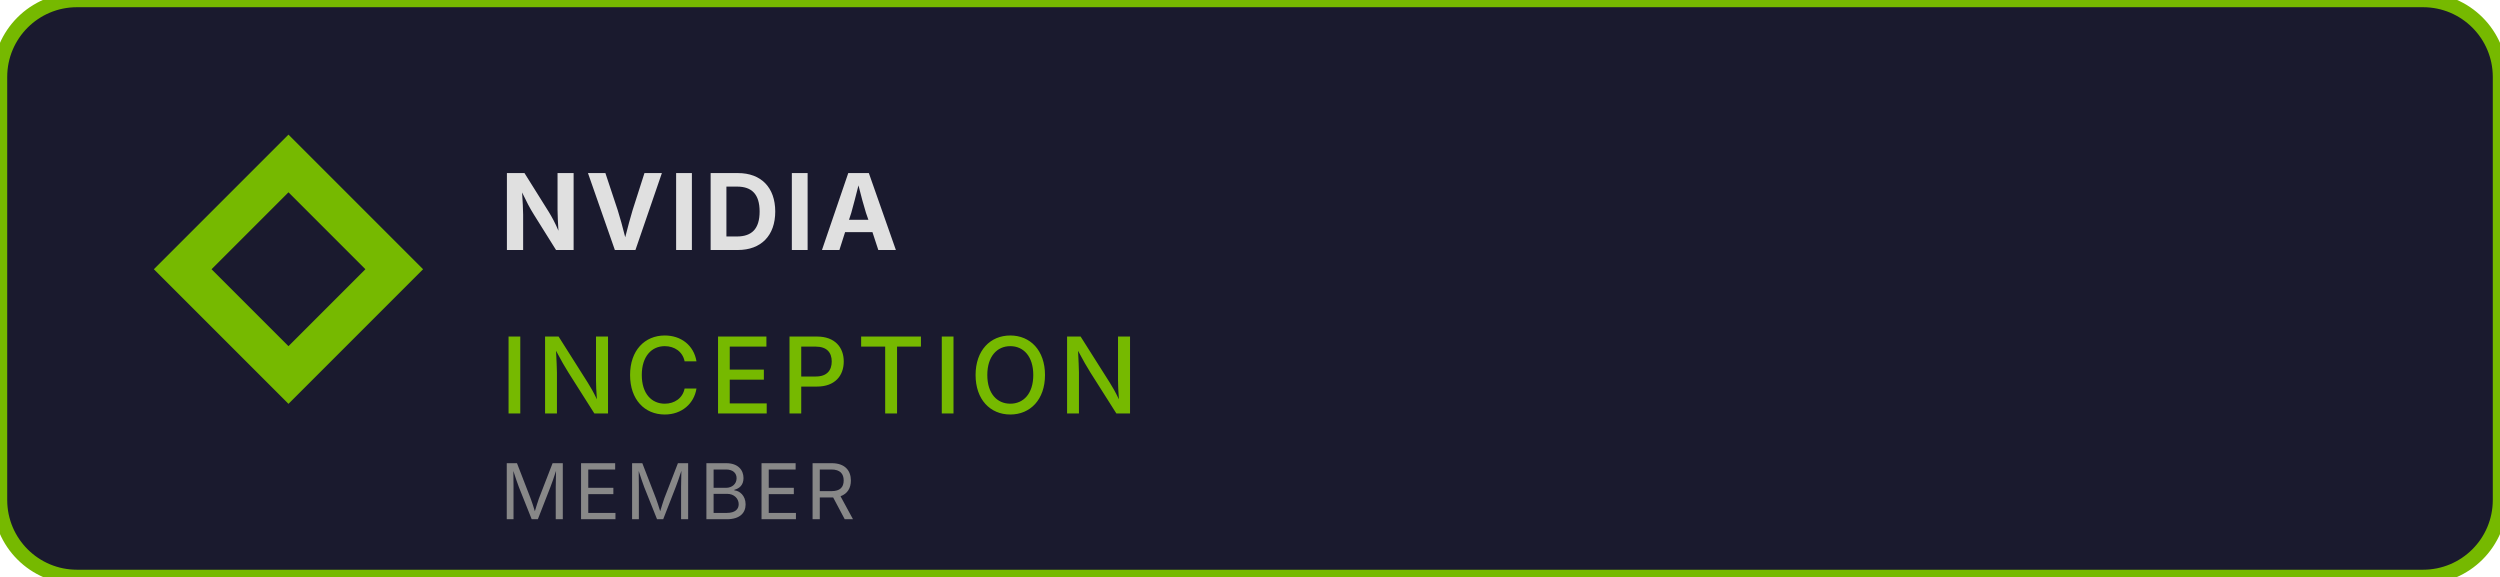
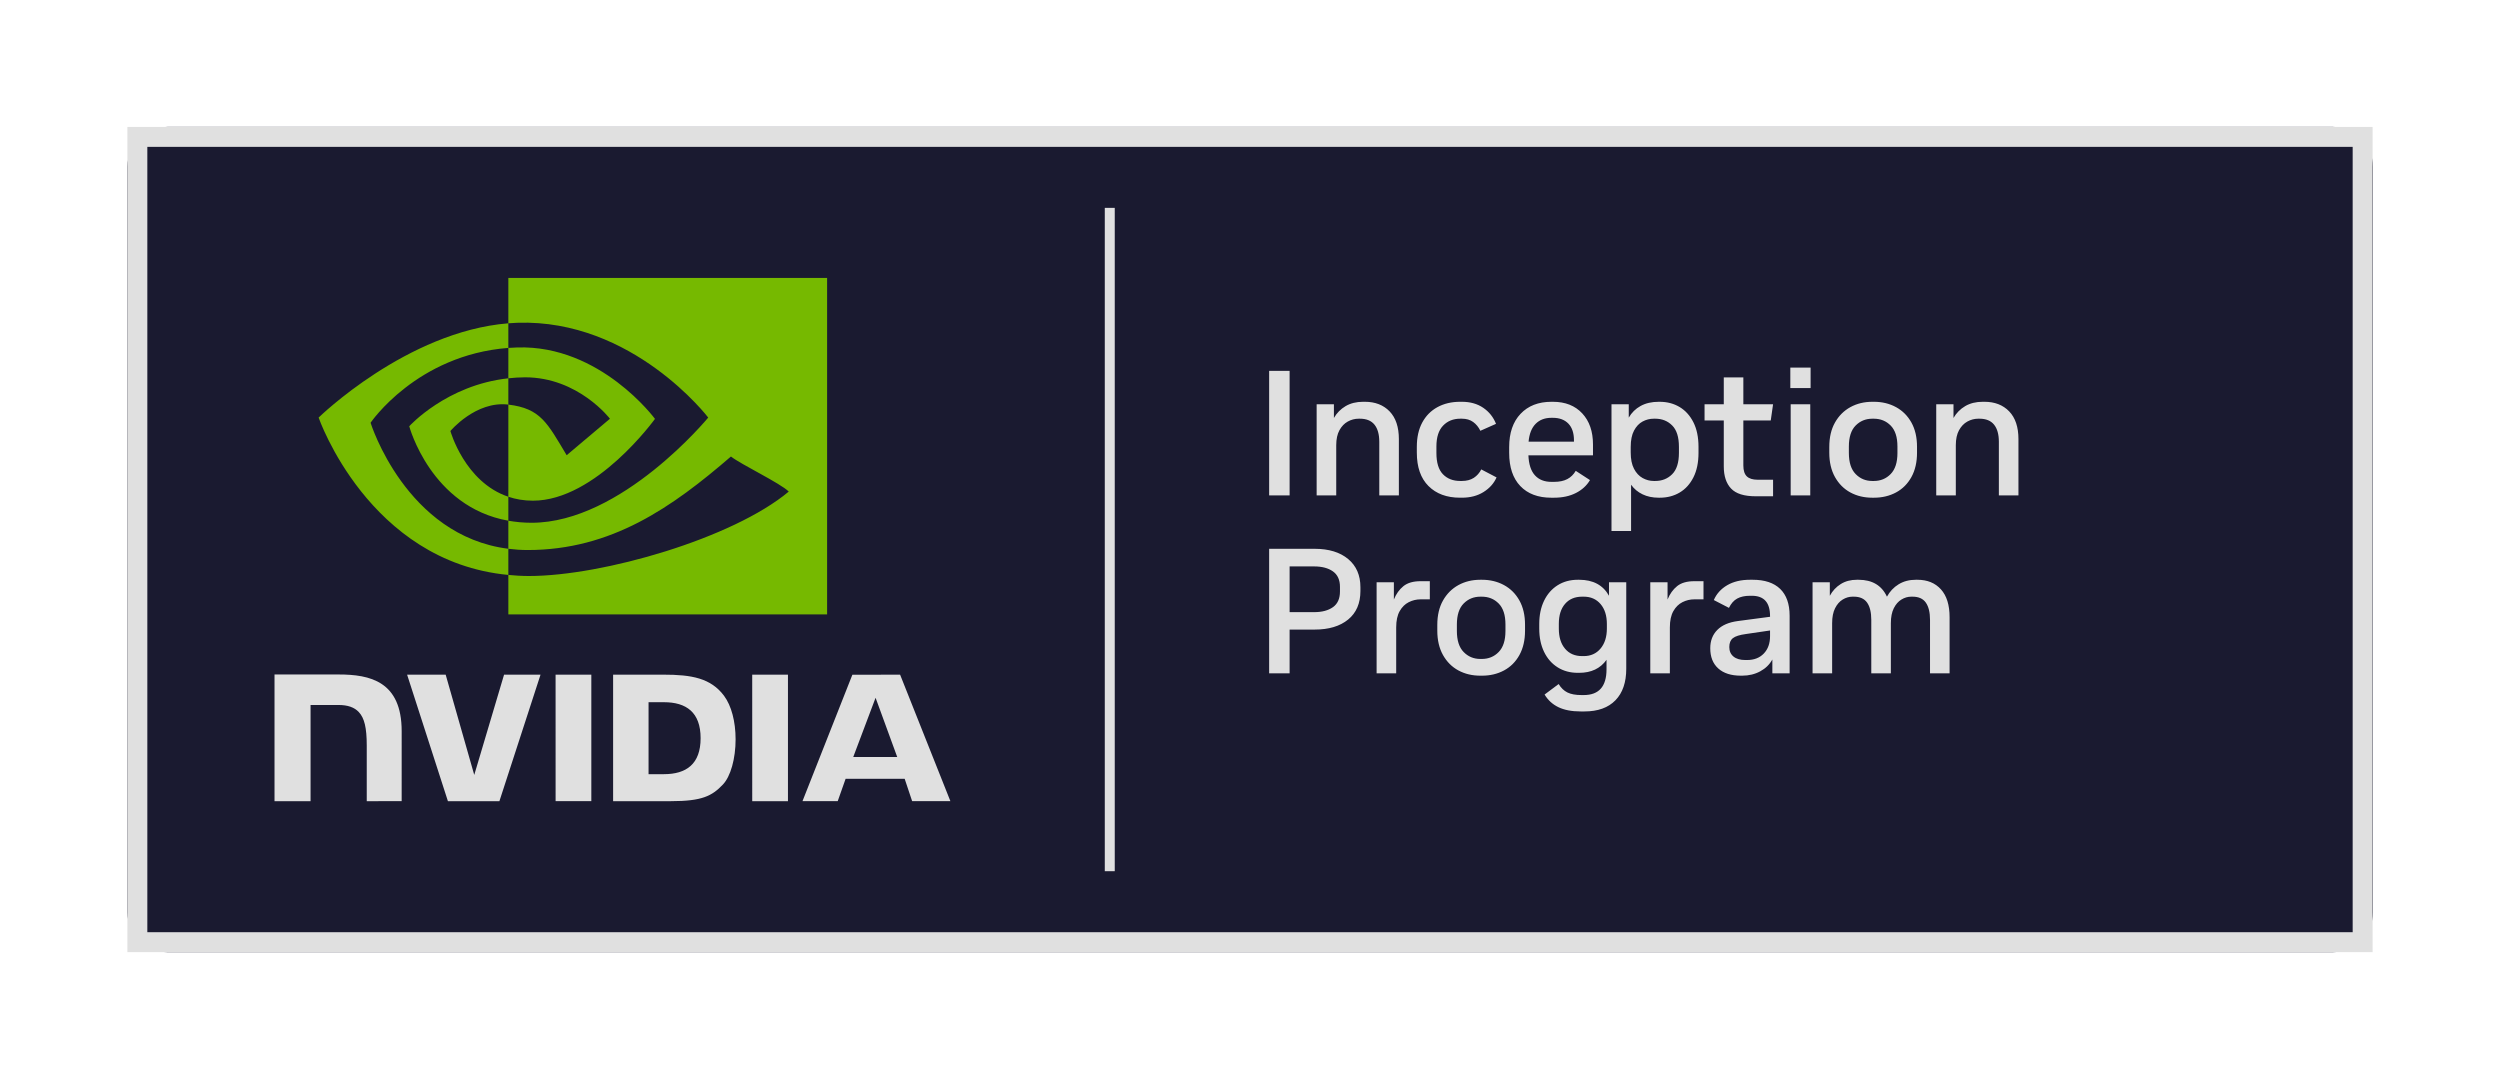
- <svg xmlns="http://www.w3.org/2000/svg" viewBox="0 0 260 60" fill="none">
-   <rect width="260" height="60" rx="8" fill="#1a1a2e" stroke="#76B900" stroke-width="1.5" />
-   <g transform="translate(16, 14)">
-     <path d="M14 0 L28 14 L14 28 L0 14 Z" fill="#76B900" />
-     <path d="M14 6 L22 14 L14 22 L6 14 Z" fill="#1a1a2e" />
+ <svg xmlns="http://www.w3.org/2000/svg" id="Artwork" viewBox="0 0 500.429 216">
+   <defs>
+     <style>
+       .cls-1 { fill: #1a1a30; }
+       .cls-2 { fill: #76b900; }
+       .cls-text { fill: #e0e0e0; }
+     </style>
+   </defs>
+   <g id="Inception_Program" data-name="Inception Program" class="cls-text">
+     <rect class="cls-1" x="25.5" y="25.4" width="449.5" height="165.2" rx="8" />
+     <path d="M25.499,25.405V190.595H474.931V25.405H25.499ZM470.938,186.602H29.492V29.398H470.938V186.602Zm-247.796-12.211h-1.996V41.608h1.996V174.392Zm35.002-75.228h-4.097v-24.932h4.097v24.932Zm17.949-10.721c0-1.496-.319-2.642-.961-3.438-.642-.794-1.616-1.193-2.92-1.193h-.249c-.761,0-1.484,.189-2.174,.57-.688,.381-1.247,.961-1.674,1.745-.427,.783-.64,1.78-.64,2.992v10.044h-3.92v-18.237h3.456v2.743c.57-.997,1.347-1.786,2.333-2.368,.986-.582,2.155-.874,3.508-.874h.358c2.066,0,3.715,.642,4.95,1.923,1.235,1.283,1.854,3.135,1.854,5.557v11.256h-3.92v-10.721Zm9.849,8.85c-1.554-1.554-2.333-3.78-2.333-6.678v-1.175c0-1.9,.361-3.519,1.086-4.863,.725-1.341,1.739-2.368,3.046-3.081,1.307-.711,2.814-1.069,4.525-1.069h.356c1.685,0,3.116,.404,4.293,1.212,1.175,.808,2.024,1.877,2.545,3.204l-3.133,1.39c-.358-.734-.839-1.324-1.444-1.763-.605-.439-1.359-.659-2.261-.659h-.321c-1.401,0-2.547,.464-3.436,1.39-.891,.926-1.336,2.315-1.336,4.167v1.318c0,1.923,.433,3.336,1.299,4.238,.868,.903,2.024,1.353,3.473,1.353h.321c.949,0,1.745-.207,2.387-.622,.64-.416,1.138-.98,1.496-1.693l3.063,1.604c-.524,1.187-1.39,2.161-2.601,2.92-1.21,.76-2.659,1.14-4.345,1.14h-.356c-2.661,0-4.768-.779-6.324-2.335Zm24.596,2.335h.533c1.687,0,3.147-.315,4.382-.945,1.235-.628,2.172-1.49,2.814-2.582l-2.849-1.852c-.427,.736-.992,1.287-1.693,1.656-.7,.367-1.585,.551-2.654,.551h-.533c-1.401,0-2.499-.439-3.295-1.316-.794-.879-1.227-2.209-1.299-3.991h12.928v-2.172c0-2.611-.717-4.689-2.155-6.233-1.436-1.542-3.388-2.315-5.858-2.315h-.321c-2.588,0-4.642,.802-6.162,2.404-1.521,1.604-2.281,3.817-2.281,6.643v1.175c0,2.874,.742,5.089,2.227,6.643,1.484,1.556,3.556,2.335,6.216,2.335Zm-3.152-14.783c.796-.806,1.846-1.21,3.152-1.21h.284c1.33,0,2.37,.387,3.118,1.158,.748,.771,1.123,1.894,1.123,3.365v.249h-9.084c.143-1.567,.611-2.754,1.407-3.562Zm24.843,14.783c1.496,0,2.826-.346,3.989-1.034s2.083-1.703,2.76-3.046c.676-1.341,1.015-2.973,1.015-4.898v-1.175c0-1.946-.338-3.591-1.015-4.932-.676-1.341-1.596-2.364-2.76-3.063s-2.493-1.051-3.989-1.051h-.215c-1.401,0-2.605,.28-3.614,.837-1.011,.559-1.799,1.336-2.369,2.333v-2.671h-3.456v25.361h3.92v-9.262c.593,.831,1.359,1.473,2.296,1.923,.937,.452,2.012,.678,3.224,.678h.215Zm-1.177-3.349c-.783,0-1.531-.195-2.244-.588-.711-.392-1.287-1.009-1.726-1.852-.441-.843-.659-1.929-.659-3.259v-1.106c0-1.353,.218-2.445,.659-3.276,.439-.831,1.009-1.436,1.709-1.817,.7-.381,1.455-.57,2.261-.57h.286c1.353,0,2.482,.452,3.384,1.353,.901,.903,1.353,2.329,1.353,4.275v1.21c0,1.948-.452,3.373-1.353,4.275-.903,.903-2.031,1.353-3.384,1.353h-.286Zm13.999-12.111h-3.848v-3.241h3.848v-5.379h3.918v5.379h5.949l-.464,3.241h-5.485v9.012c0,1.02,.238,1.751,.713,2.19,.474,.441,1.187,.659,2.136,.659h3.1v3.313h-3.491c-2.304,0-3.943-.516-4.917-1.55-.974-1.032-1.459-2.511-1.459-4.434v-9.19Zm13.32-10.578h4.061v4.095h-4.061v-4.095Zm.072,7.337h3.92v18.237h-3.92v-18.237Zm11.95,17.65c1.295,.7,2.76,1.051,4.399,1.051h.321c1.639,0,3.11-.352,4.416-1.051,1.306-.7,2.333-1.728,3.081-3.081,.748-1.355,1.123-2.98,1.123-4.88v-1.175c0-1.9-.375-3.519-1.123-4.863-.748-1.341-1.774-2.368-3.081-3.081-1.307-.711-2.777-1.069-4.416-1.069h-.321c-1.639,0-3.104,.358-4.399,1.069-1.295,.713-2.321,1.739-3.081,3.081-.76,1.343-1.14,2.974-1.14,4.898v1.14c0,1.9,.381,3.525,1.14,4.88,.76,1.353,1.786,2.381,3.081,3.081Zm-.302-9.208c0-1.875,.45-3.27,1.353-4.184s2.018-1.372,3.347-1.372h.286c1.353,0,2.48,.458,3.382,1.372,.903,.914,1.355,2.31,1.355,4.184v1.318c0,1.877-.452,3.276-1.355,4.202-.903,.928-2.029,1.39-3.382,1.39h-.286c-1.33,0-2.445-.462-3.347-1.39-.903-.926-1.353-2.325-1.353-4.202v-1.318Zm33.945-1.461v11.256h-3.92v-10.721c0-1.496-.319-2.642-.961-3.438-.642-.794-1.616-1.193-2.92-1.193h-.249c-.761,0-1.484,.189-2.174,.57-.688,.381-1.247,.961-1.674,1.745-.427,.783-.64,1.78-.64,2.992v10.044h-3.92v-18.237h3.456v2.743c.57-.997,1.347-1.786,2.333-2.368s2.155-.874,3.508-.874h.358c2.066,0,3.715,.642,4.95,1.923,1.235,1.283,1.853,3.135,1.853,5.557Zm-134.174,23.995c-1.639-1.364-3.871-2.047-6.697-2.047h-9.119v24.932h4.097v-8.763h5.021c2.826,0,5.058-.671,6.697-2.012,1.639-1.341,2.457-3.247,2.457-5.717v-.748c0-2.399-.818-4.279-2.457-5.646Zm-1.639,6.502c0,1.424-.47,2.47-1.407,3.133-.937,.665-2.19,.997-3.757,.997h-4.915v-9.153h4.915c1.567,0,2.82,.332,3.757,.997s1.407,1.699,1.407,3.098v.928Zm16.134-2.066h1.853v3.632h-1.817c-.856,0-1.656,.191-2.404,.57-.748,.381-1.355,.98-1.817,1.799-.464,.82-.694,1.906-.694,3.259v9.19h-3.92v-18.237h3.456v3.456c.45-1.115,1.086-2.006,1.906-2.671,.82-.665,1.964-.997,3.436-.997Zm16.707,.783c-1.307-.711-2.777-1.069-4.416-1.069h-.321c-1.639,0-3.104,.358-4.399,1.069-1.295,.713-2.321,1.739-3.081,3.081-.76,1.343-1.14,2.974-1.14,4.898v1.14c0,1.9,.381,3.525,1.14,4.88,.76,1.353,1.786,2.381,3.081,3.081s2.76,1.051,4.399,1.051h.321c1.639,0,3.11-.352,4.416-1.051s2.333-1.728,3.081-3.081c.748-1.355,1.123-2.98,1.123-4.88v-1.175c0-1.9-.375-3.519-1.123-4.863-.748-1.341-1.774-2.368-3.081-3.081Zm.286,9.19c0,1.877-.452,3.276-1.355,4.202-.903,.928-2.029,1.39-3.382,1.39h-.286c-1.33,0-2.445-.462-3.348-1.39-.903-.926-1.353-2.325-1.353-4.202v-1.318c0-1.875,.45-3.27,1.353-4.184,.903-.914,2.018-1.372,3.348-1.372h.286c1.353,0,2.48,.458,3.382,1.372,.903,.914,1.355,2.31,1.355,4.184v1.318Zm20.729-7.053c-1.189-2.138-3.183-3.206-5.986-3.206h-.249c-1.542,0-2.897,.369-4.059,1.105-1.165,.736-2.066,1.768-2.708,3.098-.642,1.33-.962,2.874-.962,4.631v.961c0,1.759,.321,3.301,.962,4.631,.642,1.33,1.542,2.364,2.708,3.098,1.162,.736,2.516,1.105,4.059,1.105h.249c2.424,0,4.252-.868,5.487-2.601v1.888c0,3.442-1.521,5.164-4.559,5.164h-.464c-1.164,0-2.095-.172-2.797-.516-.7-.344-1.287-.908-1.763-1.691l-2.814,2.101c.665,1.115,1.585,1.96,2.76,2.53,1.177,.568,2.665,.854,4.47,.854h.748c2.685,0,4.749-.742,6.198-2.227,1.448-1.484,2.172-3.591,2.172-6.322v-17.311h-3.454v2.708Zm-.429,6.554c0,1.662-.421,2.998-1.264,4.007s-1.966,1.513-3.365,1.513h-.321c-1.45,0-2.59-.491-3.419-1.477-.833-.986-1.247-2.321-1.247-4.008v-.997c0-1.685,.414-3.009,1.247-3.972,.829-.961,1.969-1.442,3.419-1.442h.321c1.399,0,2.522,.493,3.365,1.479s1.264,2.321,1.264,4.007v.891Zm17.489-9.474h1.853v3.632h-1.817c-.856,0-1.656,.191-2.404,.57-.748,.381-1.355,.98-1.817,1.799-.464,.82-.694,1.906-.694,3.259v9.19h-3.92v-18.237h3.456v3.456c.45-1.115,1.086-2.006,1.906-2.671,.82-.665,1.964-.997,3.436-.997Zm11.683-.286h-.535c-1.78,0-3.293,.363-4.54,1.086-1.247,.725-2.143,1.716-2.69,2.975l3.029,1.567c.427-.877,.978-1.502,1.656-1.869,.676-.369,1.525-.553,2.545-.553h.392c2.422,0,3.634,1.353,3.634,4.061v.143l-6.448,.854c-1.805,.238-3.175,.831-4.113,1.78-.939,.951-1.407,2.172-1.407,3.668,0,1.734,.533,3.083,1.602,4.043,1.069,.962,2.576,1.444,4.523,1.444h.249c1.355,0,2.565-.292,3.634-.874,1.069-.582,1.877-1.37,2.422-2.368v2.777h3.456v-11.54c0-2.35-.63-4.138-1.888-5.361-1.258-1.222-3.098-1.834-5.52-1.834Zm3.491,11.291c0,1.45-.416,2.607-1.247,3.473-.831,.868-1.948,1.301-3.349,1.301h-.356c-1.02,0-1.811-.232-2.368-.696-.559-.462-.837-1.098-.837-1.906,0-.806,.242-1.399,.729-1.78,.487-.379,1.347-.653,2.582-.819l4.845-.711v1.138Zm34.211-9.368c1.152,1.283,1.728,3.135,1.728,5.557v11.256h-3.918v-10.721c0-1.496-.28-2.642-.837-3.438-.559-.794-1.444-1.192-2.654-1.192h-.286c-.665,0-1.312,.189-1.94,.57-.63,.381-1.14,.961-1.533,1.745-.39,.783-.588,1.78-.588,2.992v10.044h-3.918v-10.721c0-1.496-.28-2.642-.837-3.438-.559-.794-1.444-1.192-2.654-1.192h-.286c-.665,0-1.312,.189-1.94,.57-.63,.381-1.14,.961-1.531,1.745-.392,.783-.588,1.78-.588,2.992v10.044h-3.92v-18.237h3.456v2.708c.545-.997,1.276-1.782,2.19-2.35,.914-.57,1.989-.856,3.224-.856h.321c2.754,0,4.654,1.129,5.7,3.384,.57-1.044,1.347-1.871,2.333-2.476,.986-.605,2.13-.908,3.436-.908h.321c1.995,0,3.568,.642,4.72,1.923Z" />
+     <g id="NVIDIA_Logo" data-name="NVIDIA Logo">
+       <path id="NVIDIA" d="M111.212,135.046l.003,25.324h7.152v-25.324l-7.154-0Zm-56.262-.034v25.359h7.216v-19.255l5.59,.002c1.852,0,3.17,.461,4.063,1.413,1.131,1.206,1.593,3.149,1.593,6.705v11.135l6.99-.001,.001-14.009c0-10-6.374-11.348-12.61-11.348h-12.843m67.778,.035v25.323h11.6c6.181,0,8.198-1.028,10.379-3.333,1.542-1.618,2.539-5.169,2.539-9.051,0-3.559-.843-6.735-2.315-8.713-2.65-3.536-6.467-4.228-12.166-4.228h-10.038Zm7.094,5.514h3.075c4.461,0,7.346,2.003,7.346,7.202,0,5.199-2.885,7.203-7.346,7.203h-3.075v-14.404Zm-28.922-5.514l-5.969,20.07-5.72-20.069-7.72-.001,8.168,25.323h10.308l8.232-25.323h-7.3Zm49.674,25.323h7.153v-25.322l-7.155-.001,.002,25.323Zm20.049-25.314l-9.987,25.306h7.052l1.58-4.473h11.819l1.496,4.473h7.657l-10.063-25.308-9.554,.002Zm4.643,4.617l4.332,11.855h-8.802l4.469-11.855Z" />
+       <path id="Eye_Mark" data-name="Eye Mark" class="cls-2" d="M101.757,75.727v-6.084c.59-.042,1.187-.073,1.795-.093,16.639-.523,27.556,14.297,27.556,14.297,0,0-11.79,16.376-24.432,16.376-1.821,0-3.45-.293-4.919-.787v-18.448c6.478,.782,7.78,3.644,11.675,10.135l8.661-7.303s-6.323-8.292-16.981-8.292c-1.16,0-2.268,.082-3.356,.198m0-20.097v9.087c.597-.047,1.195-.085,1.795-.107,23.14-.78,38.215,18.977,38.215,18.977,0,0-17.316,21.056-35.355,21.056-1.653,0-3.201-.153-4.655-.41v5.617c1.244,.158,2.532,.251,3.876,.251,16.788,0,28.928-8.573,40.684-18.72,1.948,1.561,9.928,5.357,11.569,7.021-11.178,9.357-37.227,16.899-51.994,16.899-1.423,0-2.792-.086-4.134-.215v7.894h63.806V55.63h-63.806Zm0,43.807v4.796c-15.527-2.768-19.836-18.908-19.836-18.908,0,0,7.455-8.26,19.836-9.598v5.262c-.01,0-.016-.002-.024-.002-6.497-.78-11.574,5.291-11.574,5.291,0,0,2.844,10.219,11.598,13.16m-27.577-14.812s9.202-13.579,27.577-14.983v-4.926c-20.352,1.633-37.976,18.87-37.976,18.87,0,0,9.981,28.858,37.976,31.5v-5.236c-20.543-2.585-27.577-25.225-27.577-25.225Z" />
+     </g>
  </g>
-   <text x="52" y="26" font-family="'Inter','-apple-system',sans-serif" font-size="11" font-weight="700" fill="#e0e0e0" letter-spacing="0.5">NVIDIA</text>
-   <text x="52" y="43" font-family="'Inter','-apple-system',sans-serif" font-size="11" font-weight="500" fill="#76B900" letter-spacing="0.8">INCEPTION</text>
-   <text x="52" y="54" font-family="'Inter','-apple-system',sans-serif" font-size="8" font-weight="400" fill="#888" letter-spacing="0.5">MEMBER</text>
</svg>
